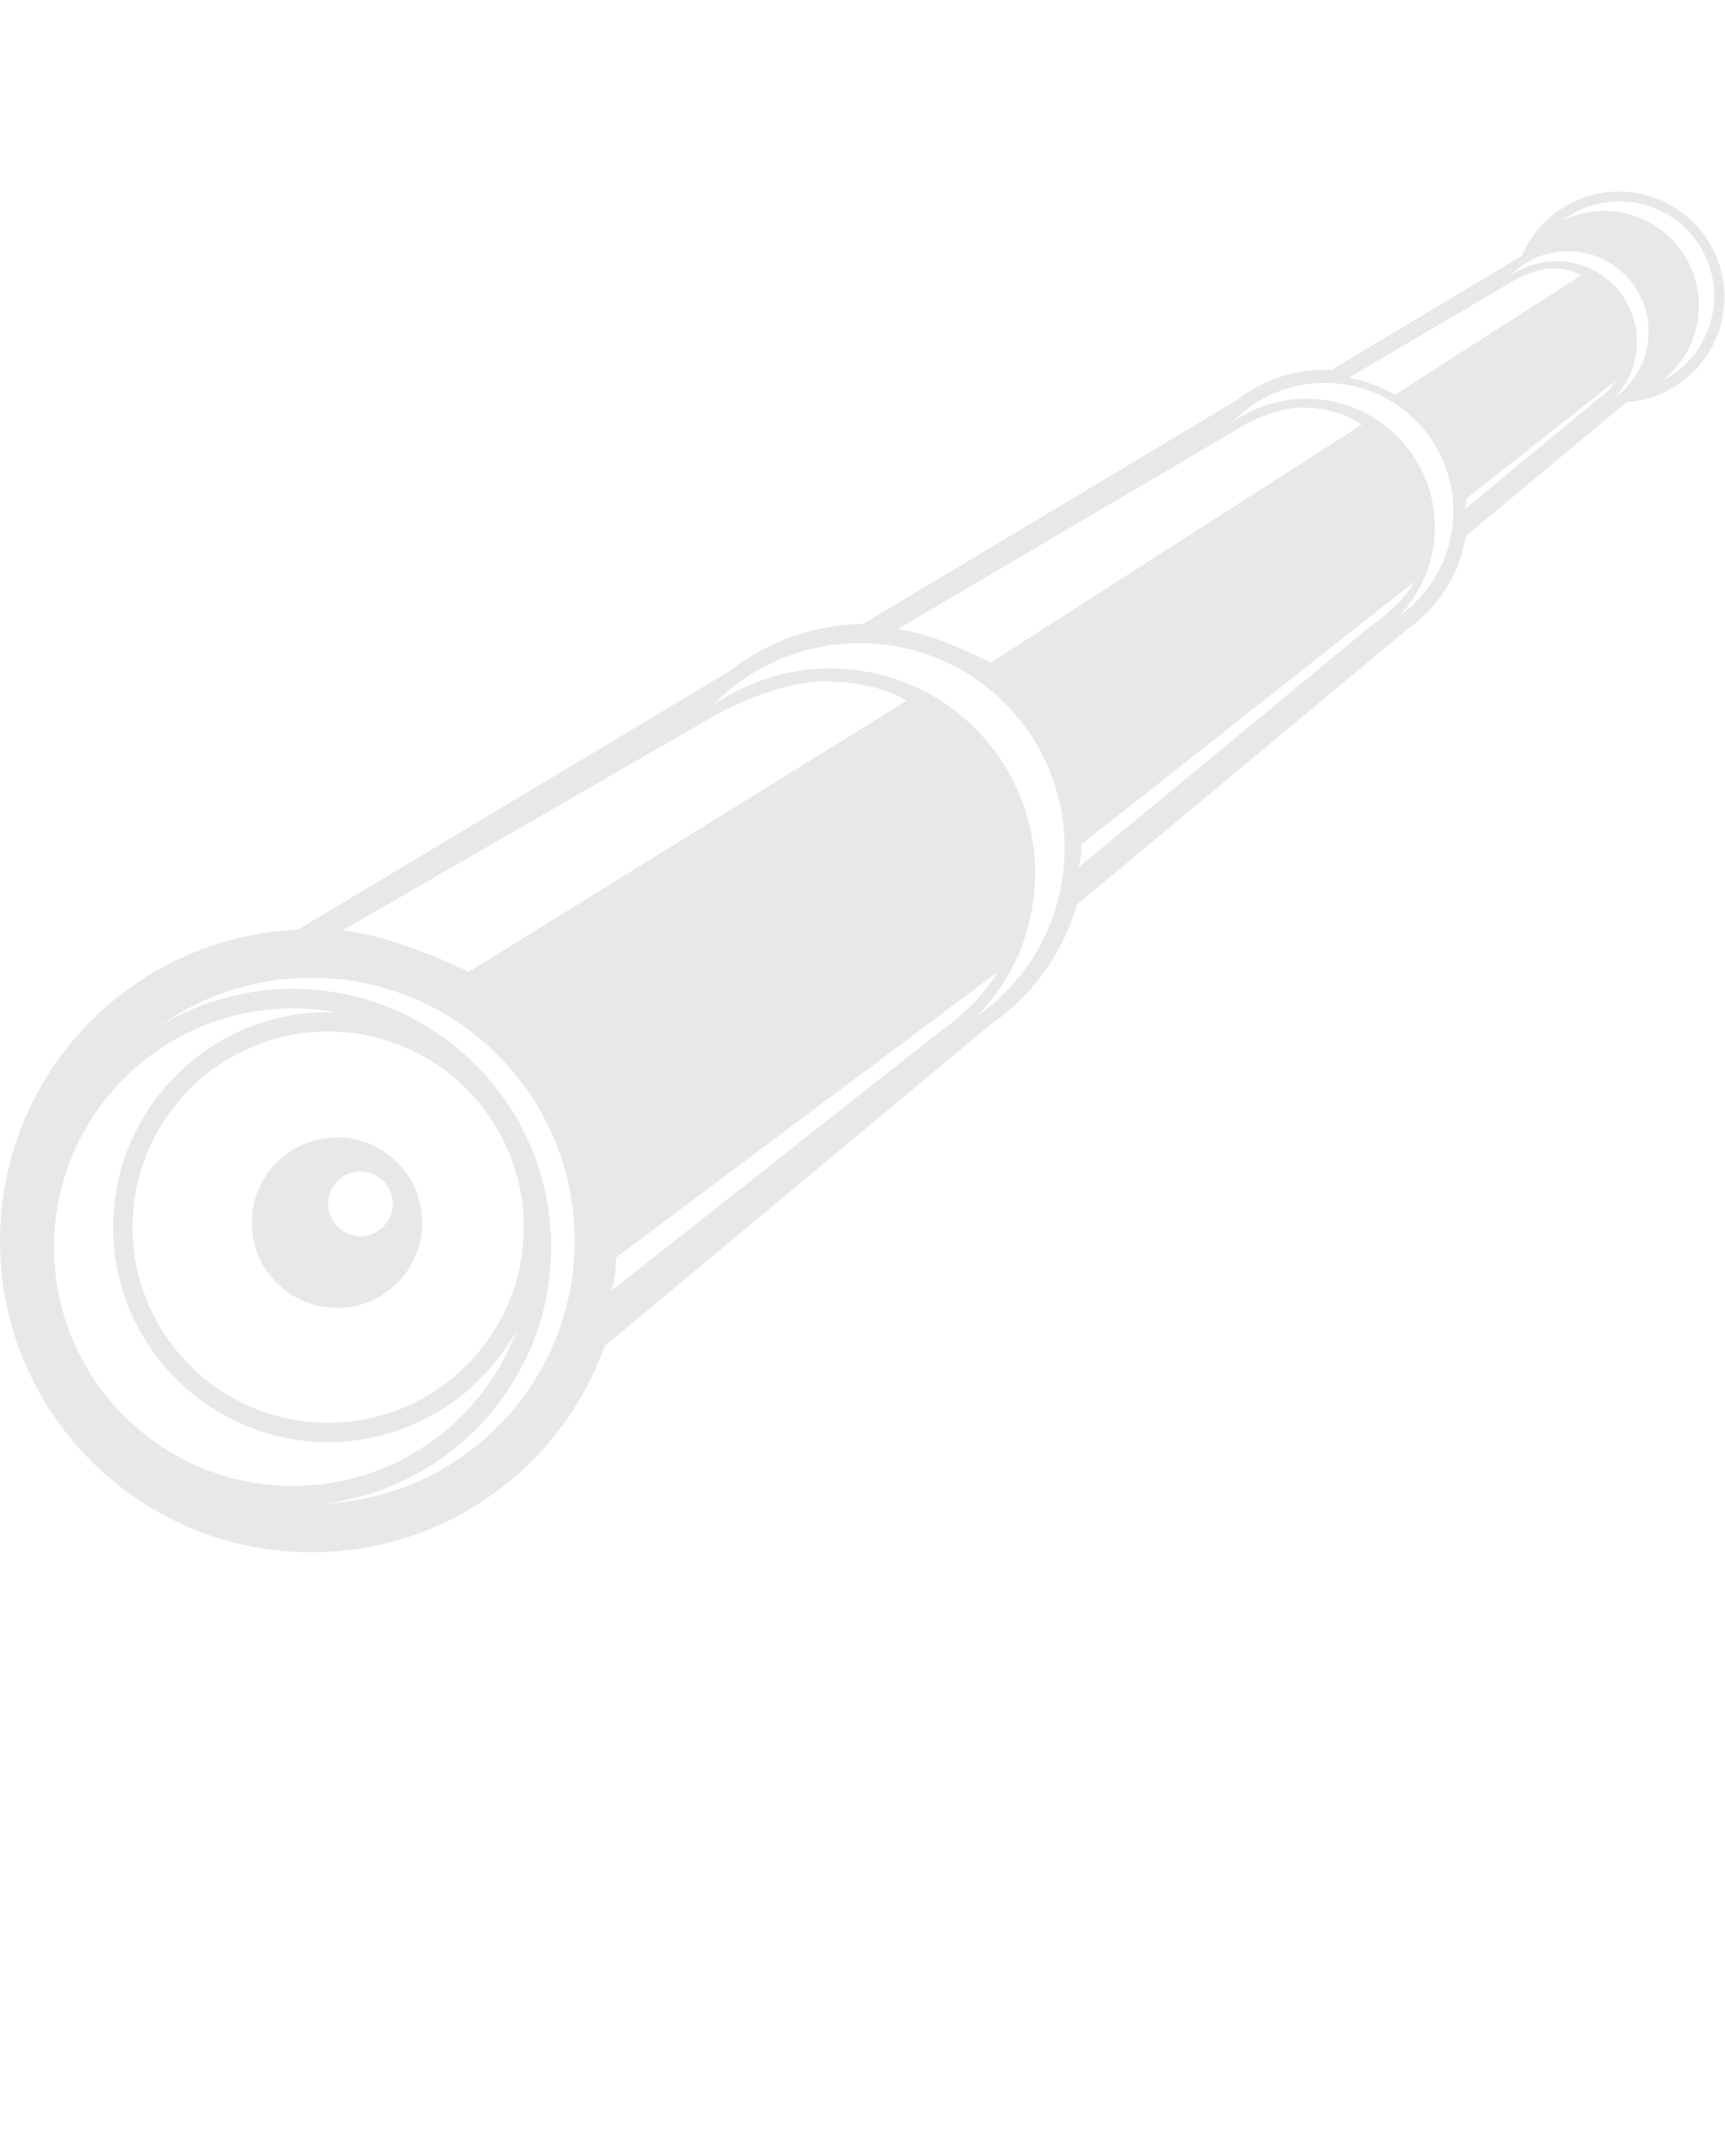
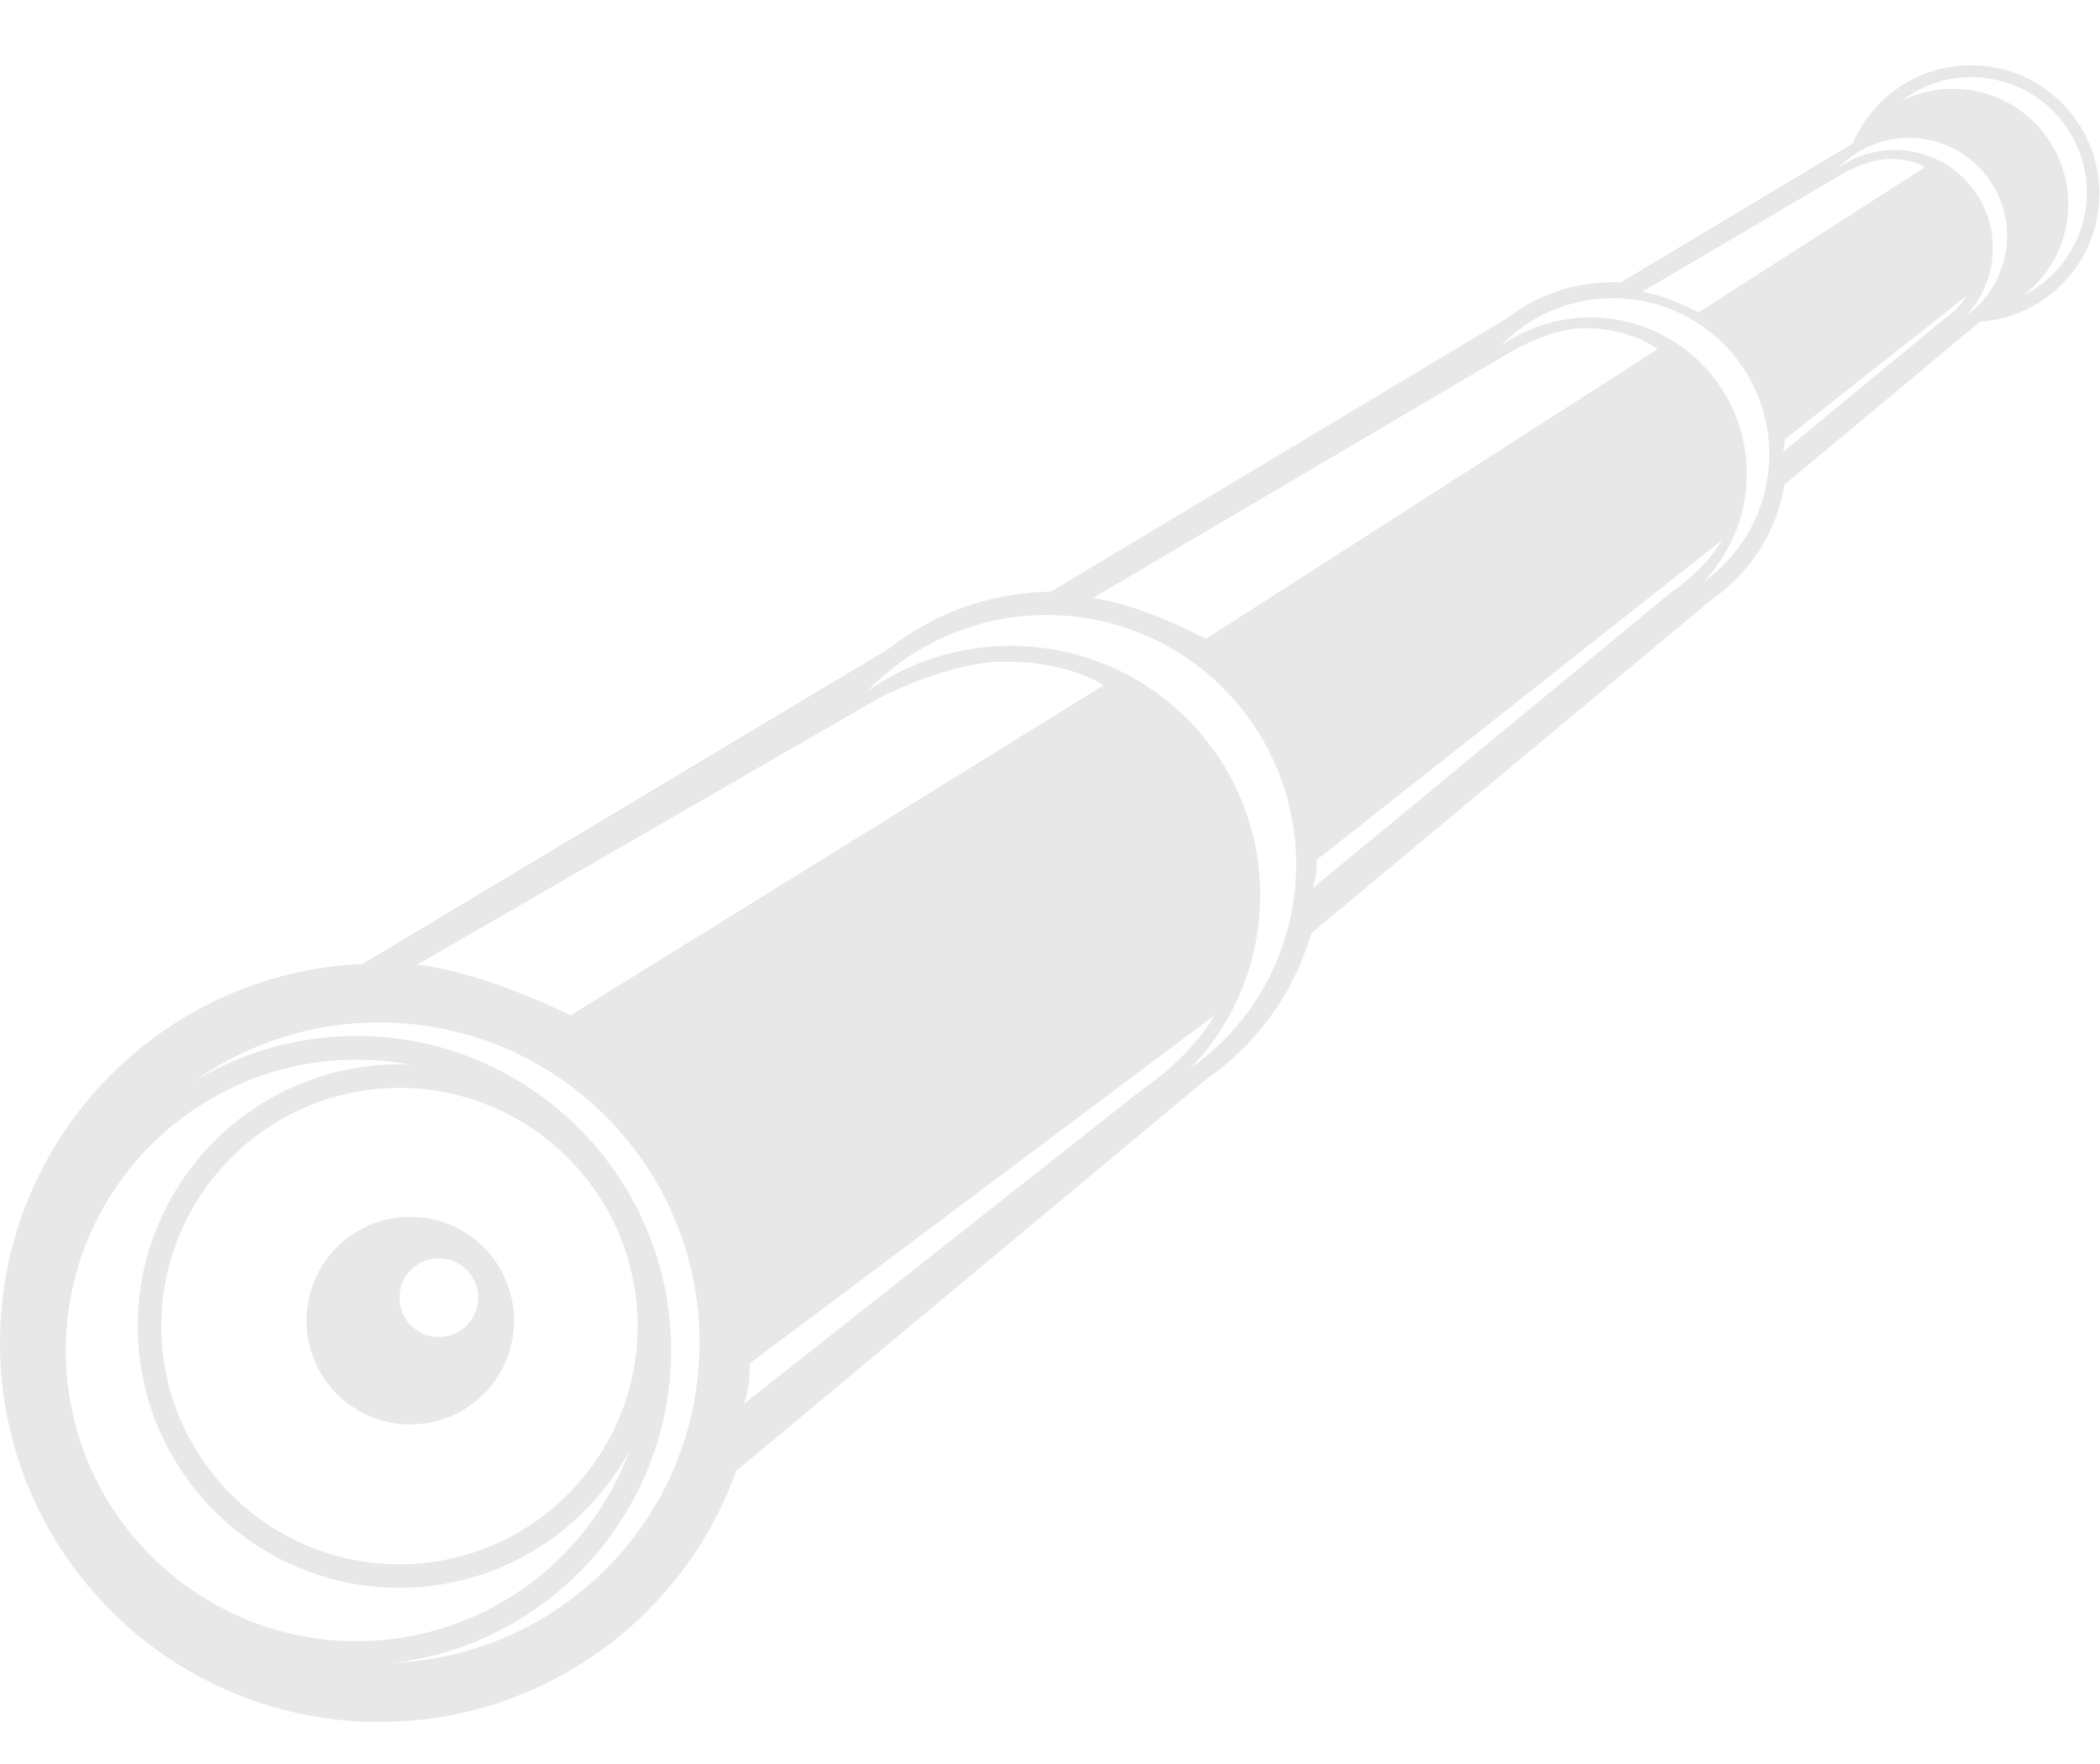
- <svg xmlns="http://www.w3.org/2000/svg" version="1.1" x="0px" y="0px" viewBox="0 0 100 125" enable-background="new 0 0 100 100" xml:space="preserve">
+ <svg xmlns="http://www.w3.org/2000/svg" version="1.1" x="0px" y="0px" viewBox="0 8 100 84" enable-background="new 0 0 100 100" xml:space="preserve">
  <path fill="#e8e8e8" d="M93.855,11.108c-2.528,0-4.698,1.535-5.629,3.723l-10.378,6.214c-0.151,0.082-0.299,0.171-0.443,0.265l-0.022,0.014v0  c-0.062,0.041-0.12,0.085-0.18,0.126c-0.134-0.006-0.269-0.01-0.406-0.01c-1.928,0-3.701,0.661-5.108,1.765l-0.003-0.002  L50.164,36.093c-0.052,0.027-0.102,0.056-0.152,0.085c-2.895,0.04-5.556,1.045-7.678,2.708L17.258,53.903  C7.657,54.321,0,62.237,0,71.942C0,81.915,8.085,90,18.058,90c7.833,0,14.501-4.989,17.002-11.961l22.358-18.632  c2.392-1.651,4.192-4.099,5.016-6.96l19.067-15.89H81.5c1.816-1.254,3.107-3.212,3.479-5.48l9.309-7.758  c3.174-0.222,5.682-2.866,5.682-6.097C99.969,13.845,97.232,11.108,93.855,11.108z M18.058,87.195  c-8.424,0-15.254-6.829-15.254-15.253c0-8.425,6.83-15.254,15.254-15.254s15.254,6.829,15.254,15.254  C33.312,80.366,26.482,87.195,18.058,87.195z M27.17,56.35c0,0-3.903-1.991-7.3-2.416l21.966-12.679c0,0,3.228-1.708,5.851-1.746  c3.245-0.044,4.861,1.126,4.861,1.126L27.17,56.35z M54.381,59.891L35.442,74.837c0.219-0.754,0.256-1.169,0.256-1.911L57.833,56.35  C56.704,58.355,54.381,59.891,54.381,59.891z M57.578,58.181c-0.29,0.248-0.587,0.476-0.893,0.692  c4.209-4.359,4.485-11.285,0.462-15.975c-4.024-4.691-10.911-5.47-15.858-1.973c0.259-0.269,0.531-0.529,0.819-0.776  c4.979-4.271,12.478-3.698,16.75,1.281C63.13,46.409,62.557,53.909,57.578,58.181z M57.419,38.425c0,0-3.009-1.646-5.389-1.943  l19.402-11.425c0,0,2.117-1.402,3.953-1.427c2.273-0.031,3.552,0.994,3.552,0.994L57.419,38.425z M79.584,36.202L62.52,50.288  c0.153-0.527,0.18-0.818,0.18-1.339L82,33.721C81.209,35.126,79.584,36.202,79.584,36.202z M81.656,35.287  c-0.183,0.156-0.368,0.3-0.559,0.434c2.638-2.731,2.81-7.07,0.289-10.009s-6.836-3.427-9.938-1.236  c0.163-0.168,0.333-0.33,0.515-0.485c3.12-2.677,7.818-2.317,10.494,0.803C85.134,27.913,84.775,32.611,81.656,35.287z   M78.182,21.905l9.719-5.723c0,0,1.135-0.6,2.054-0.612c1.14-0.016,1.706,0.395,1.706,0.395l-10.78,6.915  C80.88,22.879,79.372,22.054,78.182,21.905z M92.573,23.193l-7.67,6.333c0.069-0.237,0.081-0.368,0.081-0.602l8.677-6.845  C93.306,22.71,92.573,23.193,92.573,23.193z M93.942,22.779c-0.113,0.097-0.23,0.187-0.349,0.272  c1.653-1.713,1.762-4.437,0.179-6.28c-1.58-1.844-4.287-2.15-6.233-0.775c0.103-0.106,0.209-0.208,0.324-0.305  c1.956-1.679,4.903-1.454,6.582,0.504C96.126,18.152,95.9,21.1,93.942,22.779z M96.795,21.823c-0.15,0.093-0.301,0.177-0.453,0.255  c2.223-1.704,2.826-4.852,1.309-7.273c-1.518-2.422-4.613-3.252-7.117-1.994c0.137-0.104,0.279-0.205,0.429-0.298  c2.569-1.611,5.961-0.832,7.572,1.738C100.145,16.823,99.366,20.212,96.795,21.823z" />
  <path fill="#e8e8e8" d="M19.537,65.946c-2.729,0-4.942,2.211-4.942,4.942c0,2.729,2.212,4.941,4.942,4.941s4.942-2.212,4.942-4.941  C24.479,68.157,22.266,65.946,19.537,65.946z M20.896,71.669c-1.035,0-1.874-0.84-1.874-1.875c0-1.036,0.839-1.874,1.874-1.874  c1.036,0,1.875,0.838,1.875,1.874C22.771,70.829,21.932,71.669,20.896,71.669z" />
  <path fill="#e8e8e8" d="M16.979,57.332c-8.258,0-14.976,6.717-14.976,14.976s6.718,14.976,14.976,14.976  c8.257,0,14.976-6.717,14.976-14.976S25.237,57.332,16.979,57.332z M30.364,71.148c0,6.254-5.088,11.342-11.342,11.342  c-6.254,0-11.342-5.088-11.342-11.342s5.088-11.343,11.342-11.343C25.276,59.806,30.364,64.895,30.364,71.148z M16.979,86.153  c-7.635,0-13.847-6.212-13.847-13.846c0-7.635,6.212-13.847,13.847-13.847c0.869,0,1.72,0.082,2.545,0.236  c-0.167-0.008-0.334-0.012-0.503-0.012c-6.872,0-12.462,5.592-12.462,12.463s5.591,12.463,12.462,12.463  c4.721,0,8.837-2.64,10.951-6.52C28.022,82.377,22.934,86.153,16.979,86.153z" />
</svg>
